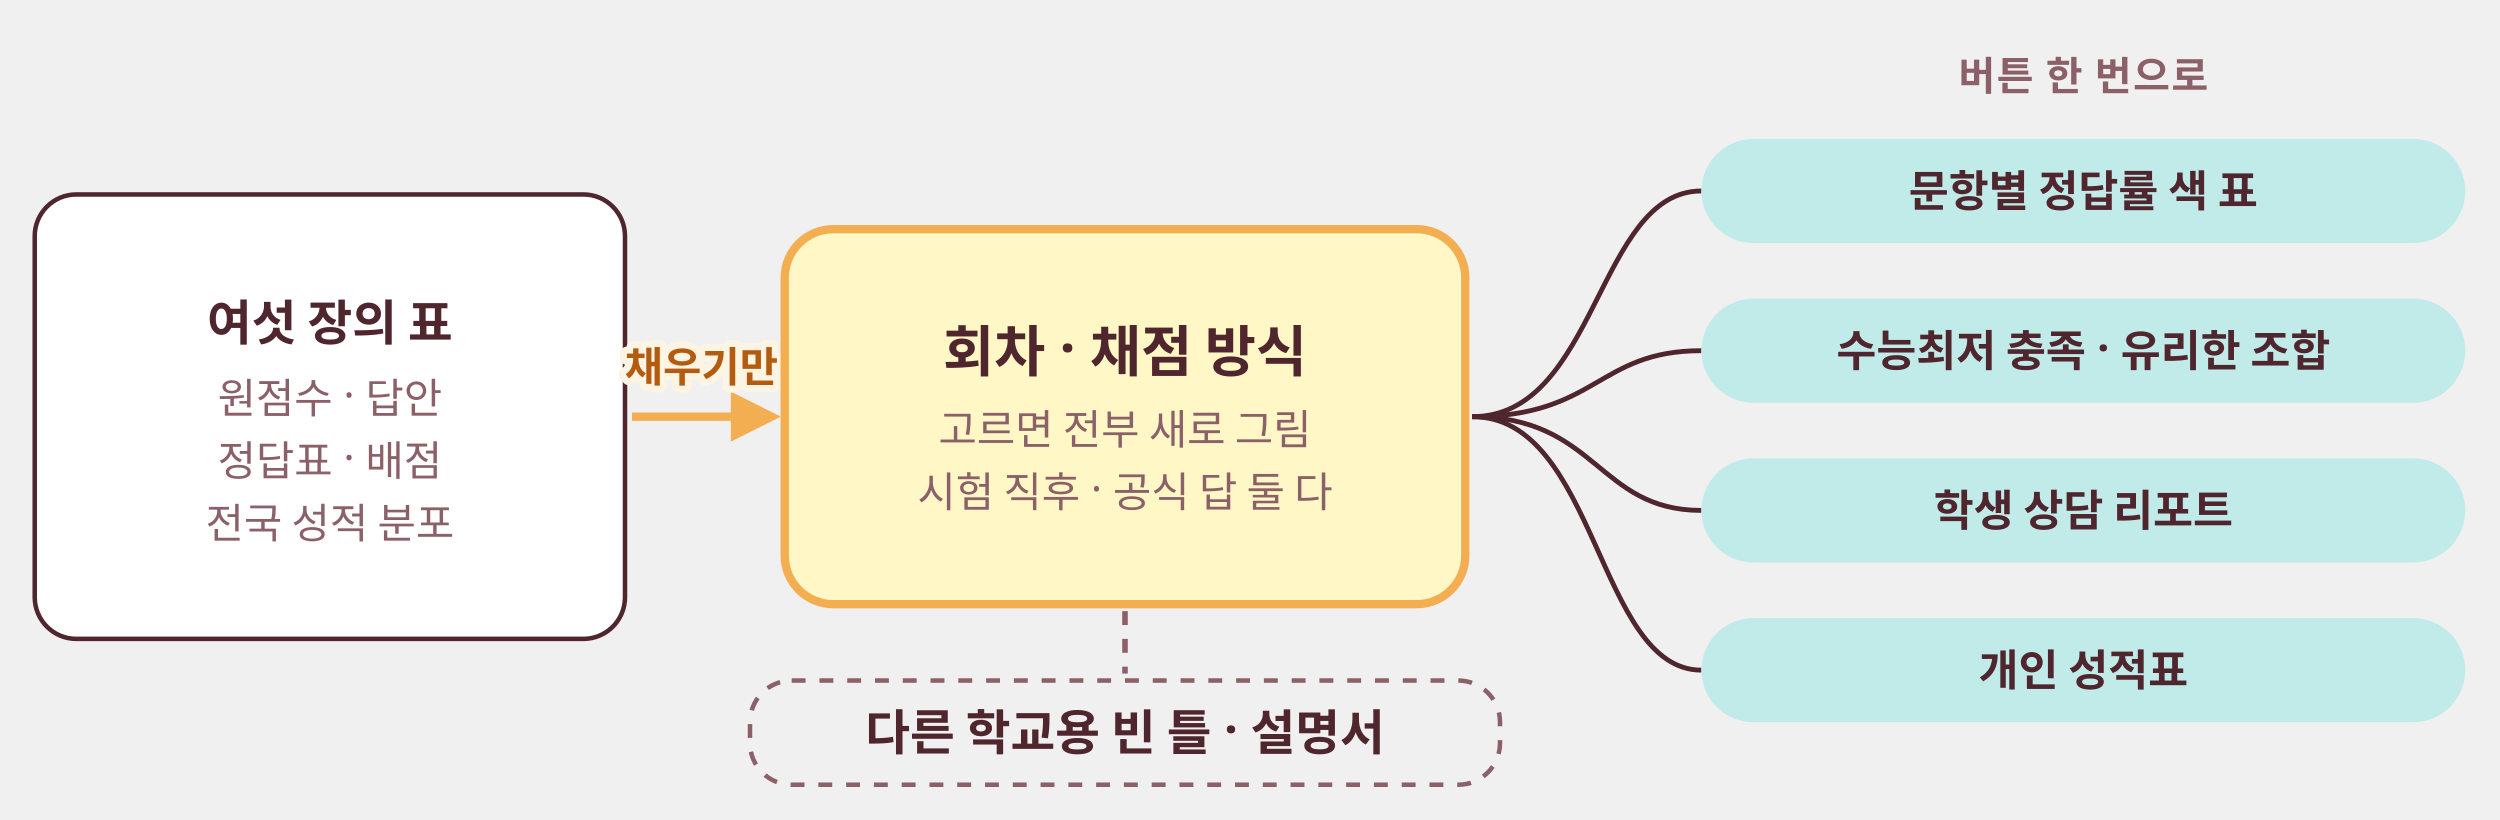
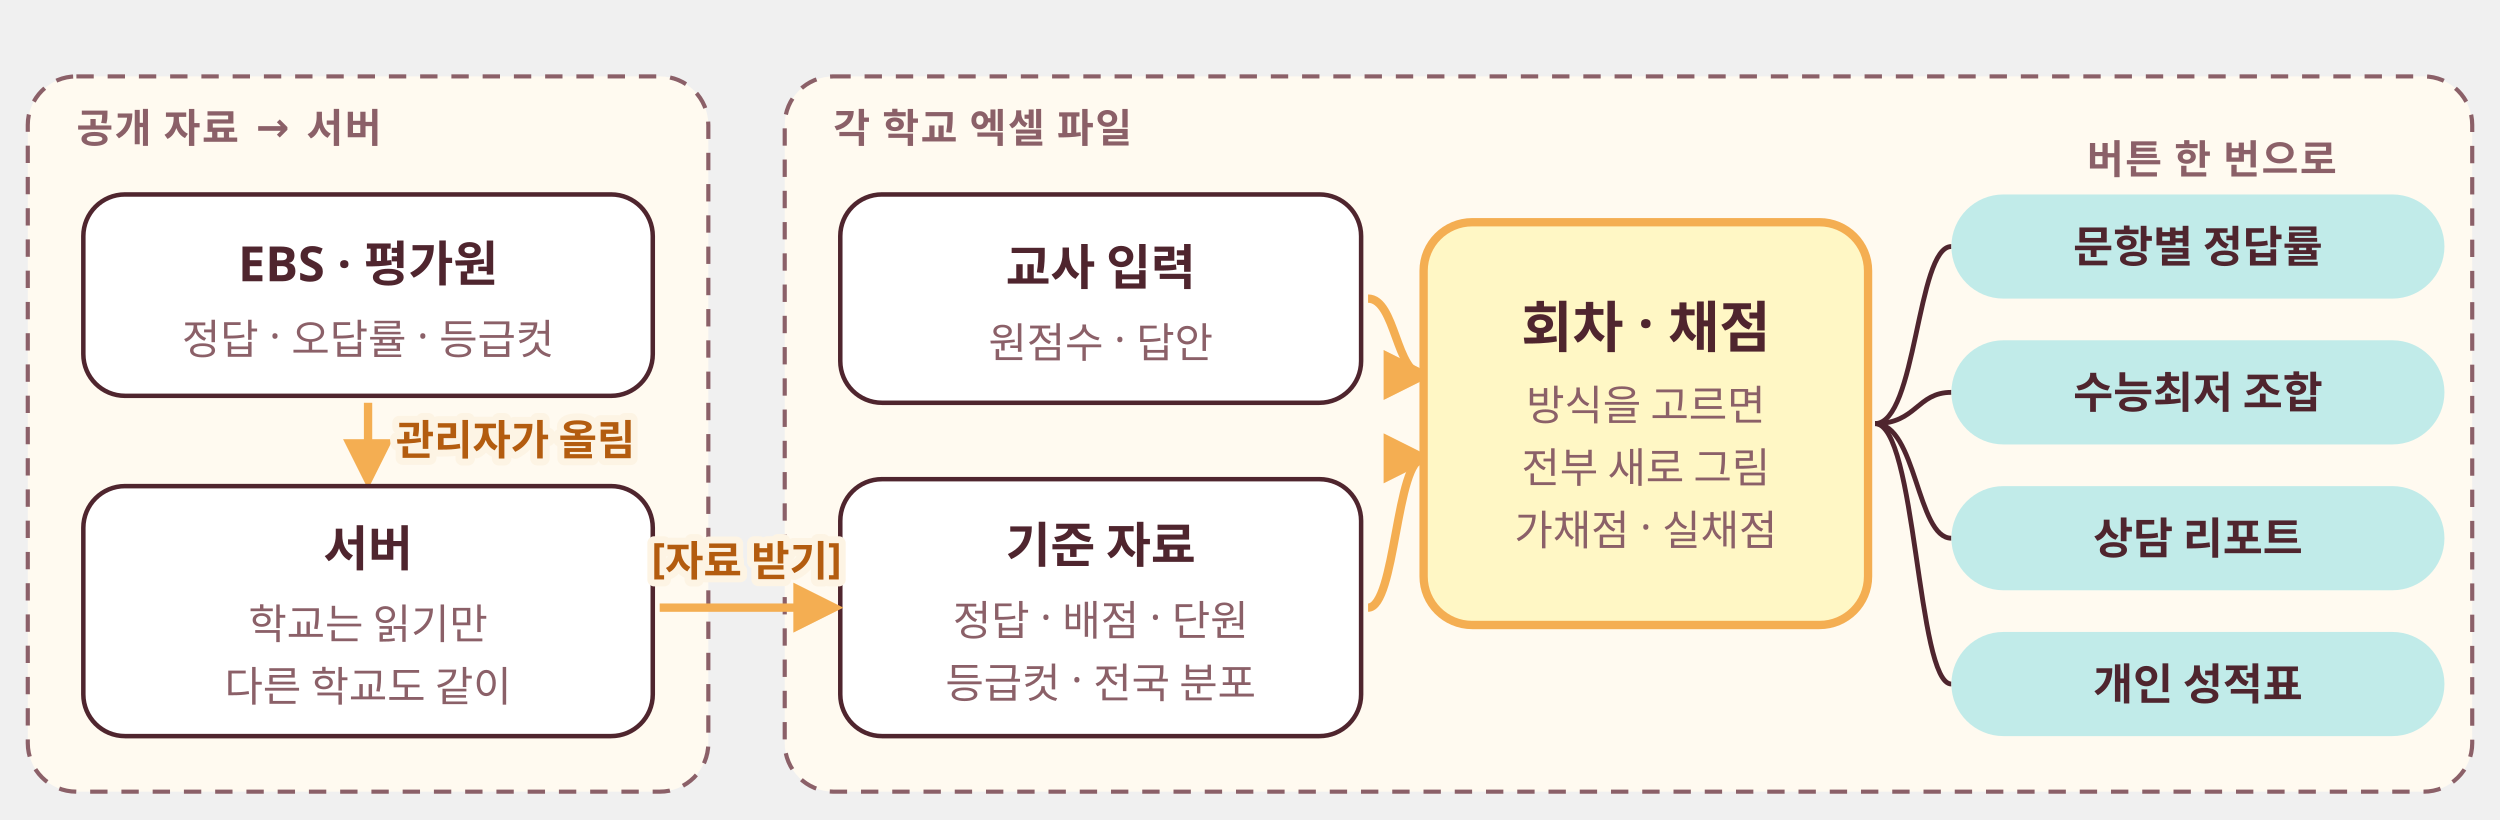
- <svg xmlns="http://www.w3.org/2000/svg" viewBox="0 0 720 236" role="img" aria-label="원점수·답안·정답표 등 여섯 장의 표를 채우고 회차와 채점 방식을 고르면 문항별 정답률, 수능최저 충족과 유리한 조합, 학생 상담 리포트, 개인 성적표가 버튼 한 번으로 나온다. 다른 학교용으로 가짜 학생 틀과 설명서를 따로 둔다.">
+ <svg xmlns="http://www.w3.org/2000/svg" viewBox="0 0 720 236" role="img" aria-label="관리자가 EBS·평가원 공개 자료를 서버에 올려 두면, 각 학교 엑셀 파일이 [자료 받기]로 정답·배점·단원·등급컷·전국 분포를 받아 온다. 교사는 원점수와 답안만 넣고 회차와 채점 방식을 고르면 문항별 정답률, 수능최저 조합, 상담 리포트, 개인 성적표가 나온다.">
  <style>
    text { font-family: "Pretendard", "Apple SD Gothic Neo", "Malgun Gothic", sans-serif; }
    .box  { fill: #ffffff; stroke: #4f252e; stroke-width: 1.3; }
    .key  { fill: #fff7c5; stroke: #f4ae52; stroke-width: 2.4; }
    .ghost { fill: none; stroke: #8b6068; stroke-width: 1.3; stroke-dasharray: 4 4; }
    .chip { fill: #c1ebe9; }
    .zone { fill: #fffaf0; stroke: #8b6068; stroke-width: 1.2; stroke-dasharray: 5 4; }
    .ring { fill: none; stroke: #8b6068; stroke-width: 1; stroke-dasharray: 2 4; }
    .ln   { stroke: #4f252e; stroke-width: 1.4; fill: none; }
    .arw  { stroke: #f4ae52; stroke-width: 2.4; fill: none; }
    .no   { stroke: #8b6068; stroke-width: 1.6; fill: none; stroke-dasharray: 4 4; }
    .x    { stroke: #b35c0f; stroke-width: 2.4; stroke-linecap: round; }
    .dot  { fill: #f4ae52; }
    .node { fill: #4f252e; }
    .t  { fill: #4f252e; font-size: 14px; font-weight: 700; }
    .tb { fill: #4f252e; font-size: 16px; font-weight: 700; }
    .s  { fill: #8b6068; font-size: 12px; }
    .c  { fill: #4f252e; font-size: 12.5px; font-weight: 600; }
    .zl { fill: #8b6068; font-size: 11.5px; font-weight: 700; letter-spacing: .04em; }
    .rl { fill: #8b6068; font-size: 10.5px; }
    .al { fill: #b35c0f; font-size: 12px; font-weight: 600;
          paint-order: stroke; stroke: #fdf4e4; stroke-width: 4px; stroke-linejoin: round; }
    @media (prefers-color-scheme: dark) {
      .box  { fill: #32191f; stroke: #f8ece1; }
      .key  { fill: #4a3a1e; }
      .ghost, .zone, .ring, .no { stroke: #c6a29e; }
      .chip { fill: #1d5a5c; }
      .zone { fill: #2f171c; }
      .ln   { stroke: #f8ece1; }
      .x    { stroke: #f4ae52; }
      .node { fill: #f8ece1; }
      .t, .tb, .c { fill: #f8ece1; }
      .s, .zl, .rl { fill: #c6a29e; }
      .al { fill: #f4ae52; stroke: #2c151a; }
    }
  </style>
  <defs>
    <marker id="h" viewBox="0 0 10 10" refX="8" refY="5" markerWidth="6" markerHeight="6" orient="auto-start-reverse">
      <path d="M0 0 L10 5 L0 10 z" class="dot" />
    </marker>
  </defs>
-   <rect x="10" y="56" width="170" height="128" rx="12" class="box" />
-   <text x="95" y="98" text-anchor="middle" class="t">여섯 장의 표</text>
-   <text x="95" y="119" text-anchor="middle" class="s">원점수 · 답안</text>
-   <text x="95" y="137" text-anchor="middle" class="s">정답표 · 배점</text>
-   <text x="95" y="155" text-anchor="middle" class="s">전국 성적 분포</text>
-   <path d="M182 120 H222" class="arw" marker-end="url(#h)" />
-   <text x="202" y="110" text-anchor="middle" class="al">채우기만</text>
-   <rect x="226" y="66" width="196" height="108" rx="14" class="key" />
-   <text x="324" y="107" text-anchor="middle" class="tb">회차 · 채점 방식</text>
-   <text x="324" y="128" text-anchor="middle" class="s">고르면 전부 새로 그림</text>
-   <text x="324" y="146" text-anchor="middle" class="s">시험 직후 · 공식 답 둘 다</text>
-   <text x="600" y="26" text-anchor="middle" class="zl">버튼 한 번으로</text>
-   <path d="M424 120 C 460 120, 460 55, 490 55" class="ln" />
-   <path d="M424 120 C 460 120, 460 101, 490 101" class="ln" />
-   <path d="M424 120 C 460 120, 460 147, 490 147" class="ln" />
-   <path d="M424 120 C 460 120, 460 193, 490 193" class="ln" />
-   <rect x="490" y="40" width="220" height="30" rx="15" class="chip" />
-   <text x="600" y="59.5" text-anchor="middle" class="c">문항별 정답률 색 표</text>
-   <rect x="490" y="86" width="220" height="30" rx="15" class="chip" />
-   <text x="600" y="105.5" text-anchor="middle" class="c">수능최저 충족 · 유리한 조합</text>
-   <rect x="490" y="132" width="220" height="30" rx="15" class="chip" />
-   <text x="600" y="151.5" text-anchor="middle" class="c">학생 상담 리포트</text>
-   <rect x="490" y="178" width="220" height="30" rx="15" class="chip" />
-   <text x="600" y="197.5" text-anchor="middle" class="c">개인 성적표</text>
-   <path d="M324 176 V194" class="no" />
-   <rect x="216" y="196" width="216" height="30" rx="12" class="ghost" />
-   <text x="324" y="216" text-anchor="middle" class="t">다른 학교용 빈 틀 · 설명서</text>
+   <rect x="8" y="22" width="196" height="206" rx="14" class="zone" />
+   <text x="22" y="41" text-anchor="start" class="zl">공개 자료 → 서버</text>
+   <rect x="226" y="22" width="486" height="206" rx="14" class="zone" />
+   <text x="240" y="41" text-anchor="start" class="zl">각 학교 엑셀 파일</text>
+   <rect x="24" y="56" width="164" height="58" rx="12" class="box" />
+   <text x="106" y="81" text-anchor="middle" class="t">EBS · 평가원</text>
+   <text x="106" y="102" text-anchor="middle" class="s">정답 · 오답률 · 등급컷</text>
+   <path d="M106 116 V138" class="arw" marker-end="url(#h)" />
+   <text x="114" y="131" text-anchor="start" class="al">관리자가 올림</text>
+   <rect x="24" y="140" width="164" height="72" rx="12" class="box" />
+   <text x="106" y="163" text-anchor="middle" class="t">서버</text>
+   <text x="106" y="184" text-anchor="middle" class="s">학교는 읽기만</text>
+   <text x="106" y="202" text-anchor="middle" class="s">다른 학교도 같이</text>
+   <rect x="242" y="56" width="150" height="60" rx="12" class="box" />
+   <text x="317" y="82" text-anchor="middle" class="t">교사 입력</text>
+   <text x="317" y="103" text-anchor="middle" class="s">원점수 · 답안</text>
+   <rect x="242" y="138" width="150" height="74" rx="12" class="box" />
+   <text x="317" y="162" text-anchor="middle" class="t">기준 자료</text>
+   <text x="317" y="183" text-anchor="middle" class="s">정답 · 배점 · 단원</text>
+   <text x="317" y="201" text-anchor="middle" class="s">등급컷 · 전국 분포</text>
+   <path d="M190 175 H240" class="arw" marker-end="url(#h)" />
+   <text x="215" y="165" text-anchor="middle" class="al">[자료 받기]</text>
+   <path d="M394 86 C 402 86, 402 108, 410 108" class="arw" marker-end="url(#h)" />
+   <path d="M394 175 C 402 175, 402 132, 410 132" class="arw" marker-end="url(#h)" />
+   <rect x="410" y="64" width="128" height="116" rx="14" class="key" />
+   <text x="474" y="100" text-anchor="middle" class="tb">회차 · 채점</text>
+   <text x="474" y="121" text-anchor="middle" class="s">방식을 고르면</text>
+   <text x="474" y="139" text-anchor="middle" class="s">전부 새로 그림</text>
+   <text x="474" y="157" text-anchor="middle" class="s">가채점 · 실채점</text>
+   <text x="637" y="50" text-anchor="middle" class="zl">버튼 한 번으로</text>
+   <path d="M540 122 C 552 122, 552 71, 562 71" class="ln" />
+   <path d="M540 122 C 552 122, 552 113, 562 113" class="ln" />
+   <path d="M540 122 C 552 122, 552 155, 562 155" class="ln" />
+   <path d="M540 122 C 552 122, 552 197, 562 197" class="ln" />
+   <rect x="562" y="56" width="142" height="30" rx="15" class="chip" />
+   <text x="633" y="75.5" text-anchor="middle" class="c">문항별 정답률</text>
+   <rect x="562" y="98" width="142" height="30" rx="15" class="chip" />
+   <text x="633" y="117.5" text-anchor="middle" class="c">수능최저 조합</text>
+   <rect x="562" y="140" width="142" height="30" rx="15" class="chip" />
+   <text x="633" y="159.5" text-anchor="middle" class="c">상담 리포트</text>
+   <rect x="562" y="182" width="142" height="30" rx="15" class="chip" />
+   <text x="633" y="201.5" text-anchor="middle" class="c">개인 성적표</text>
</svg>
